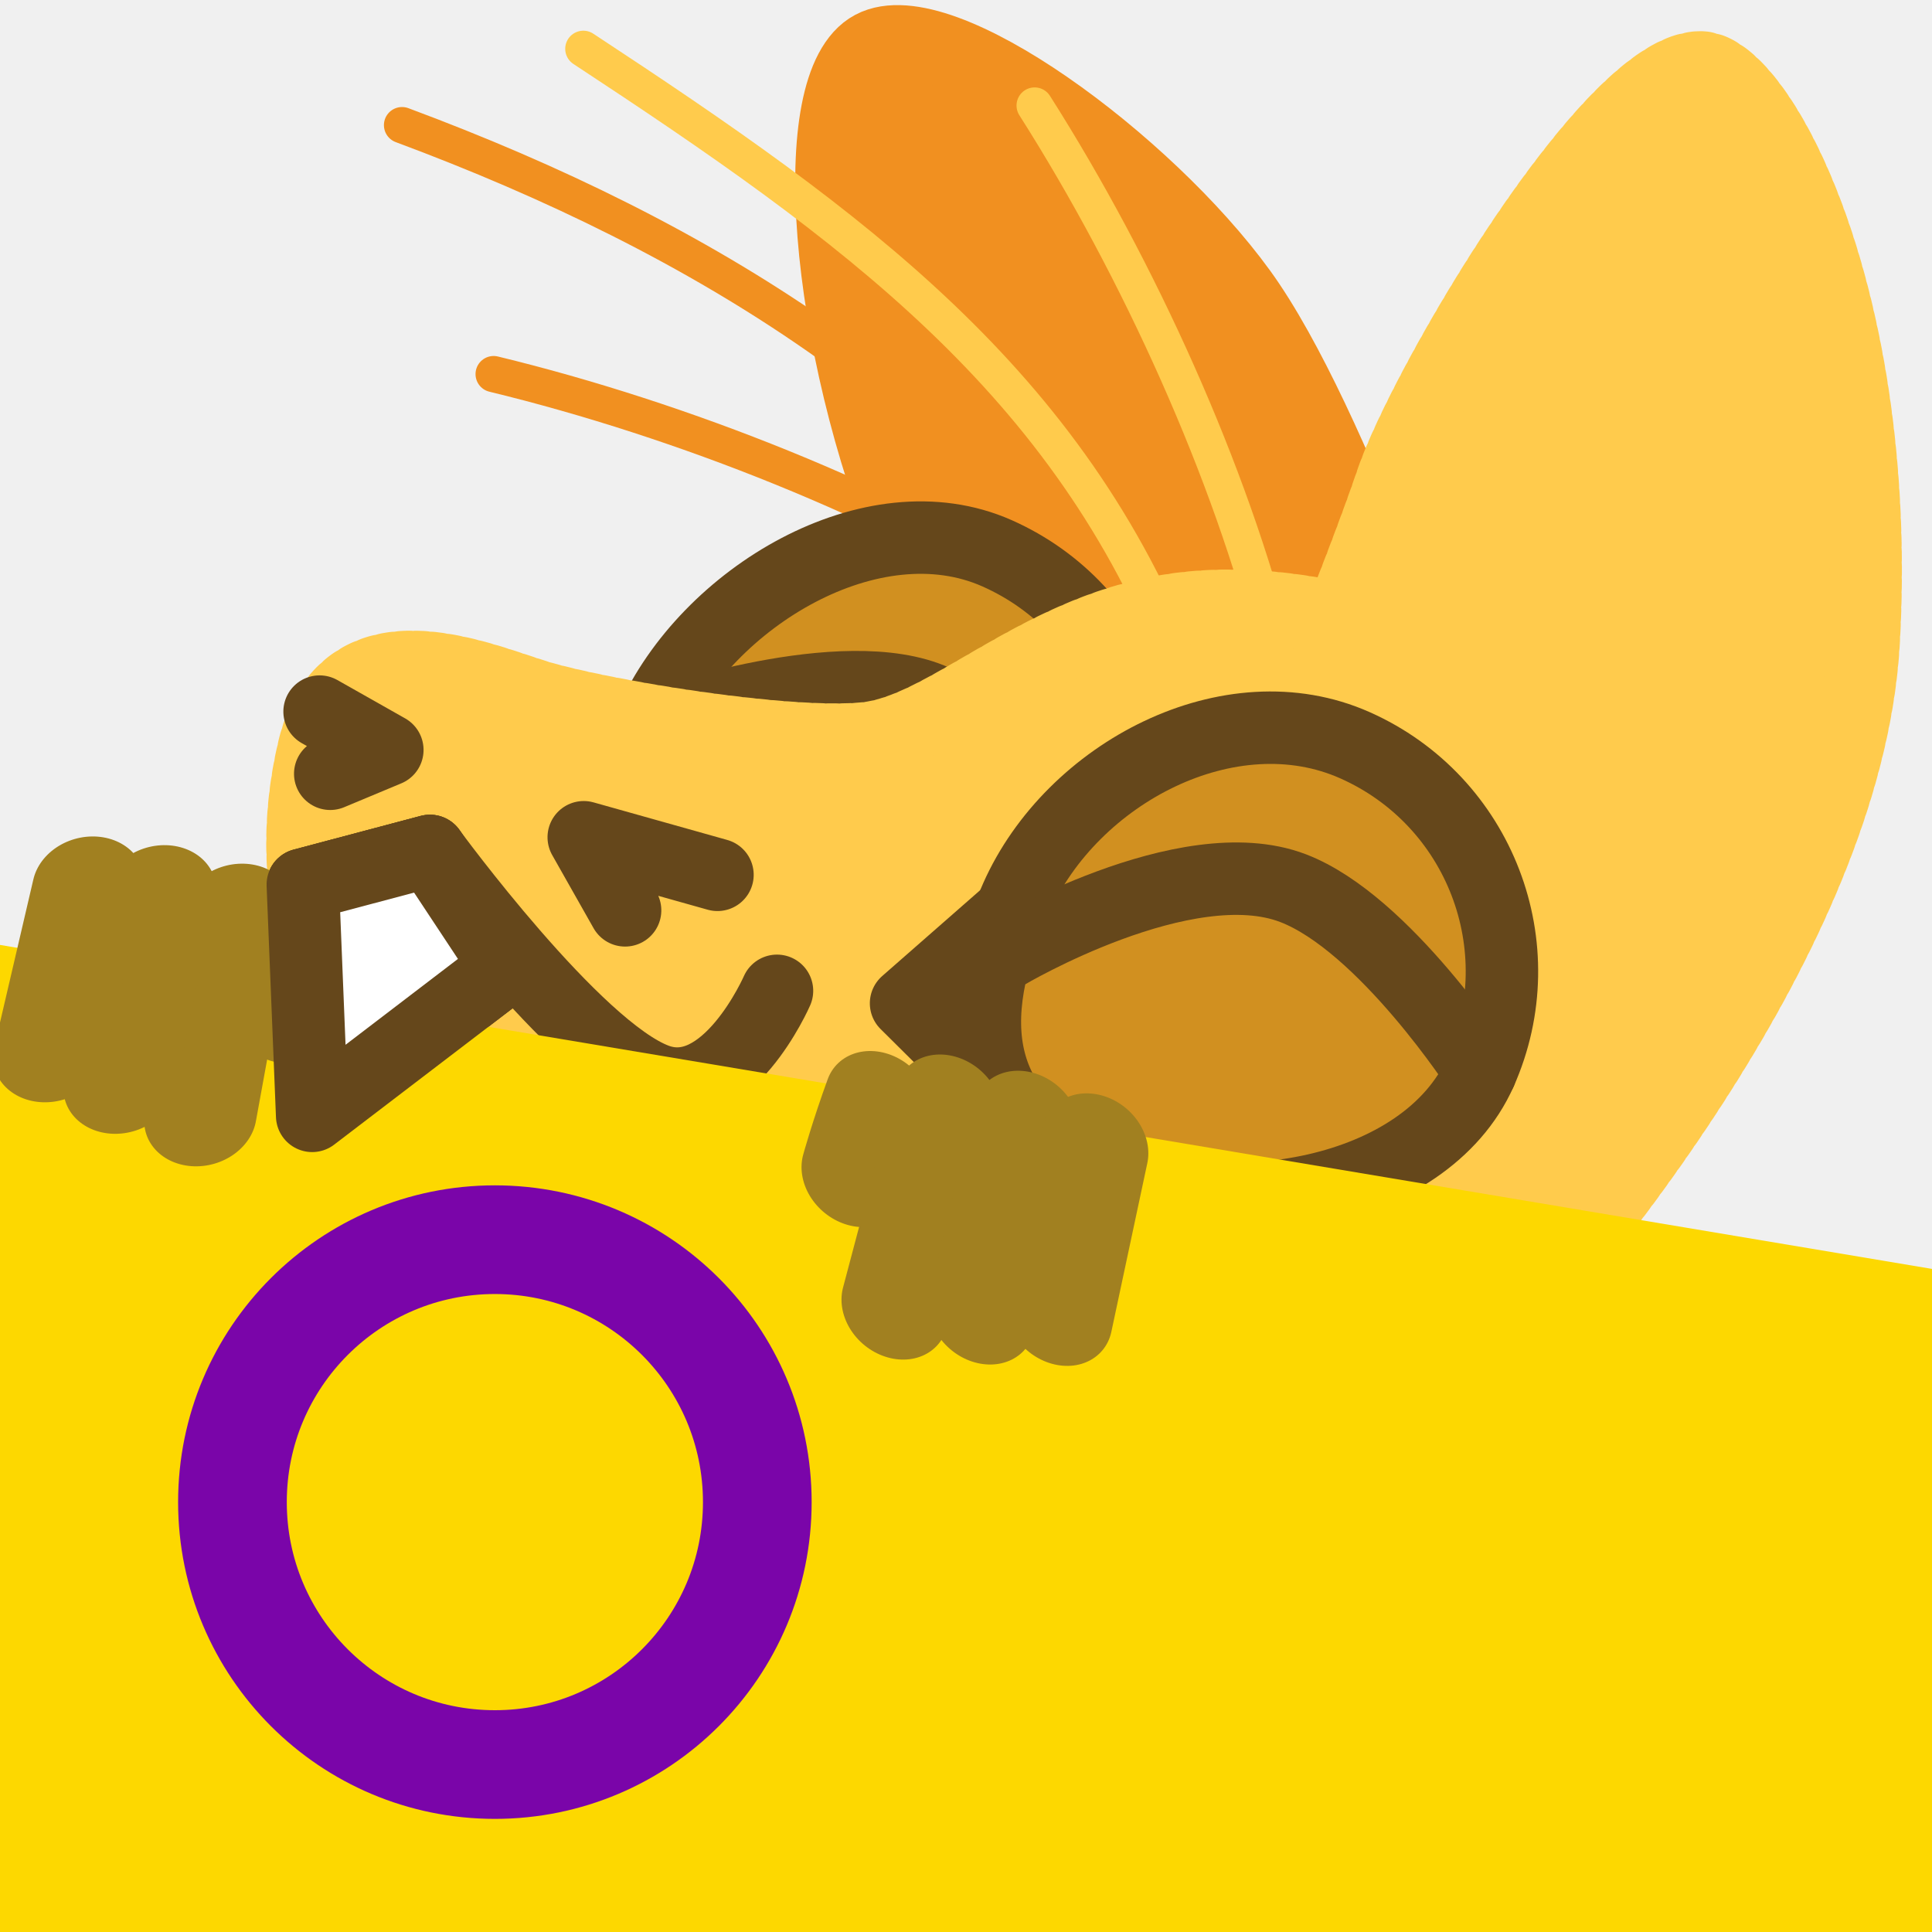
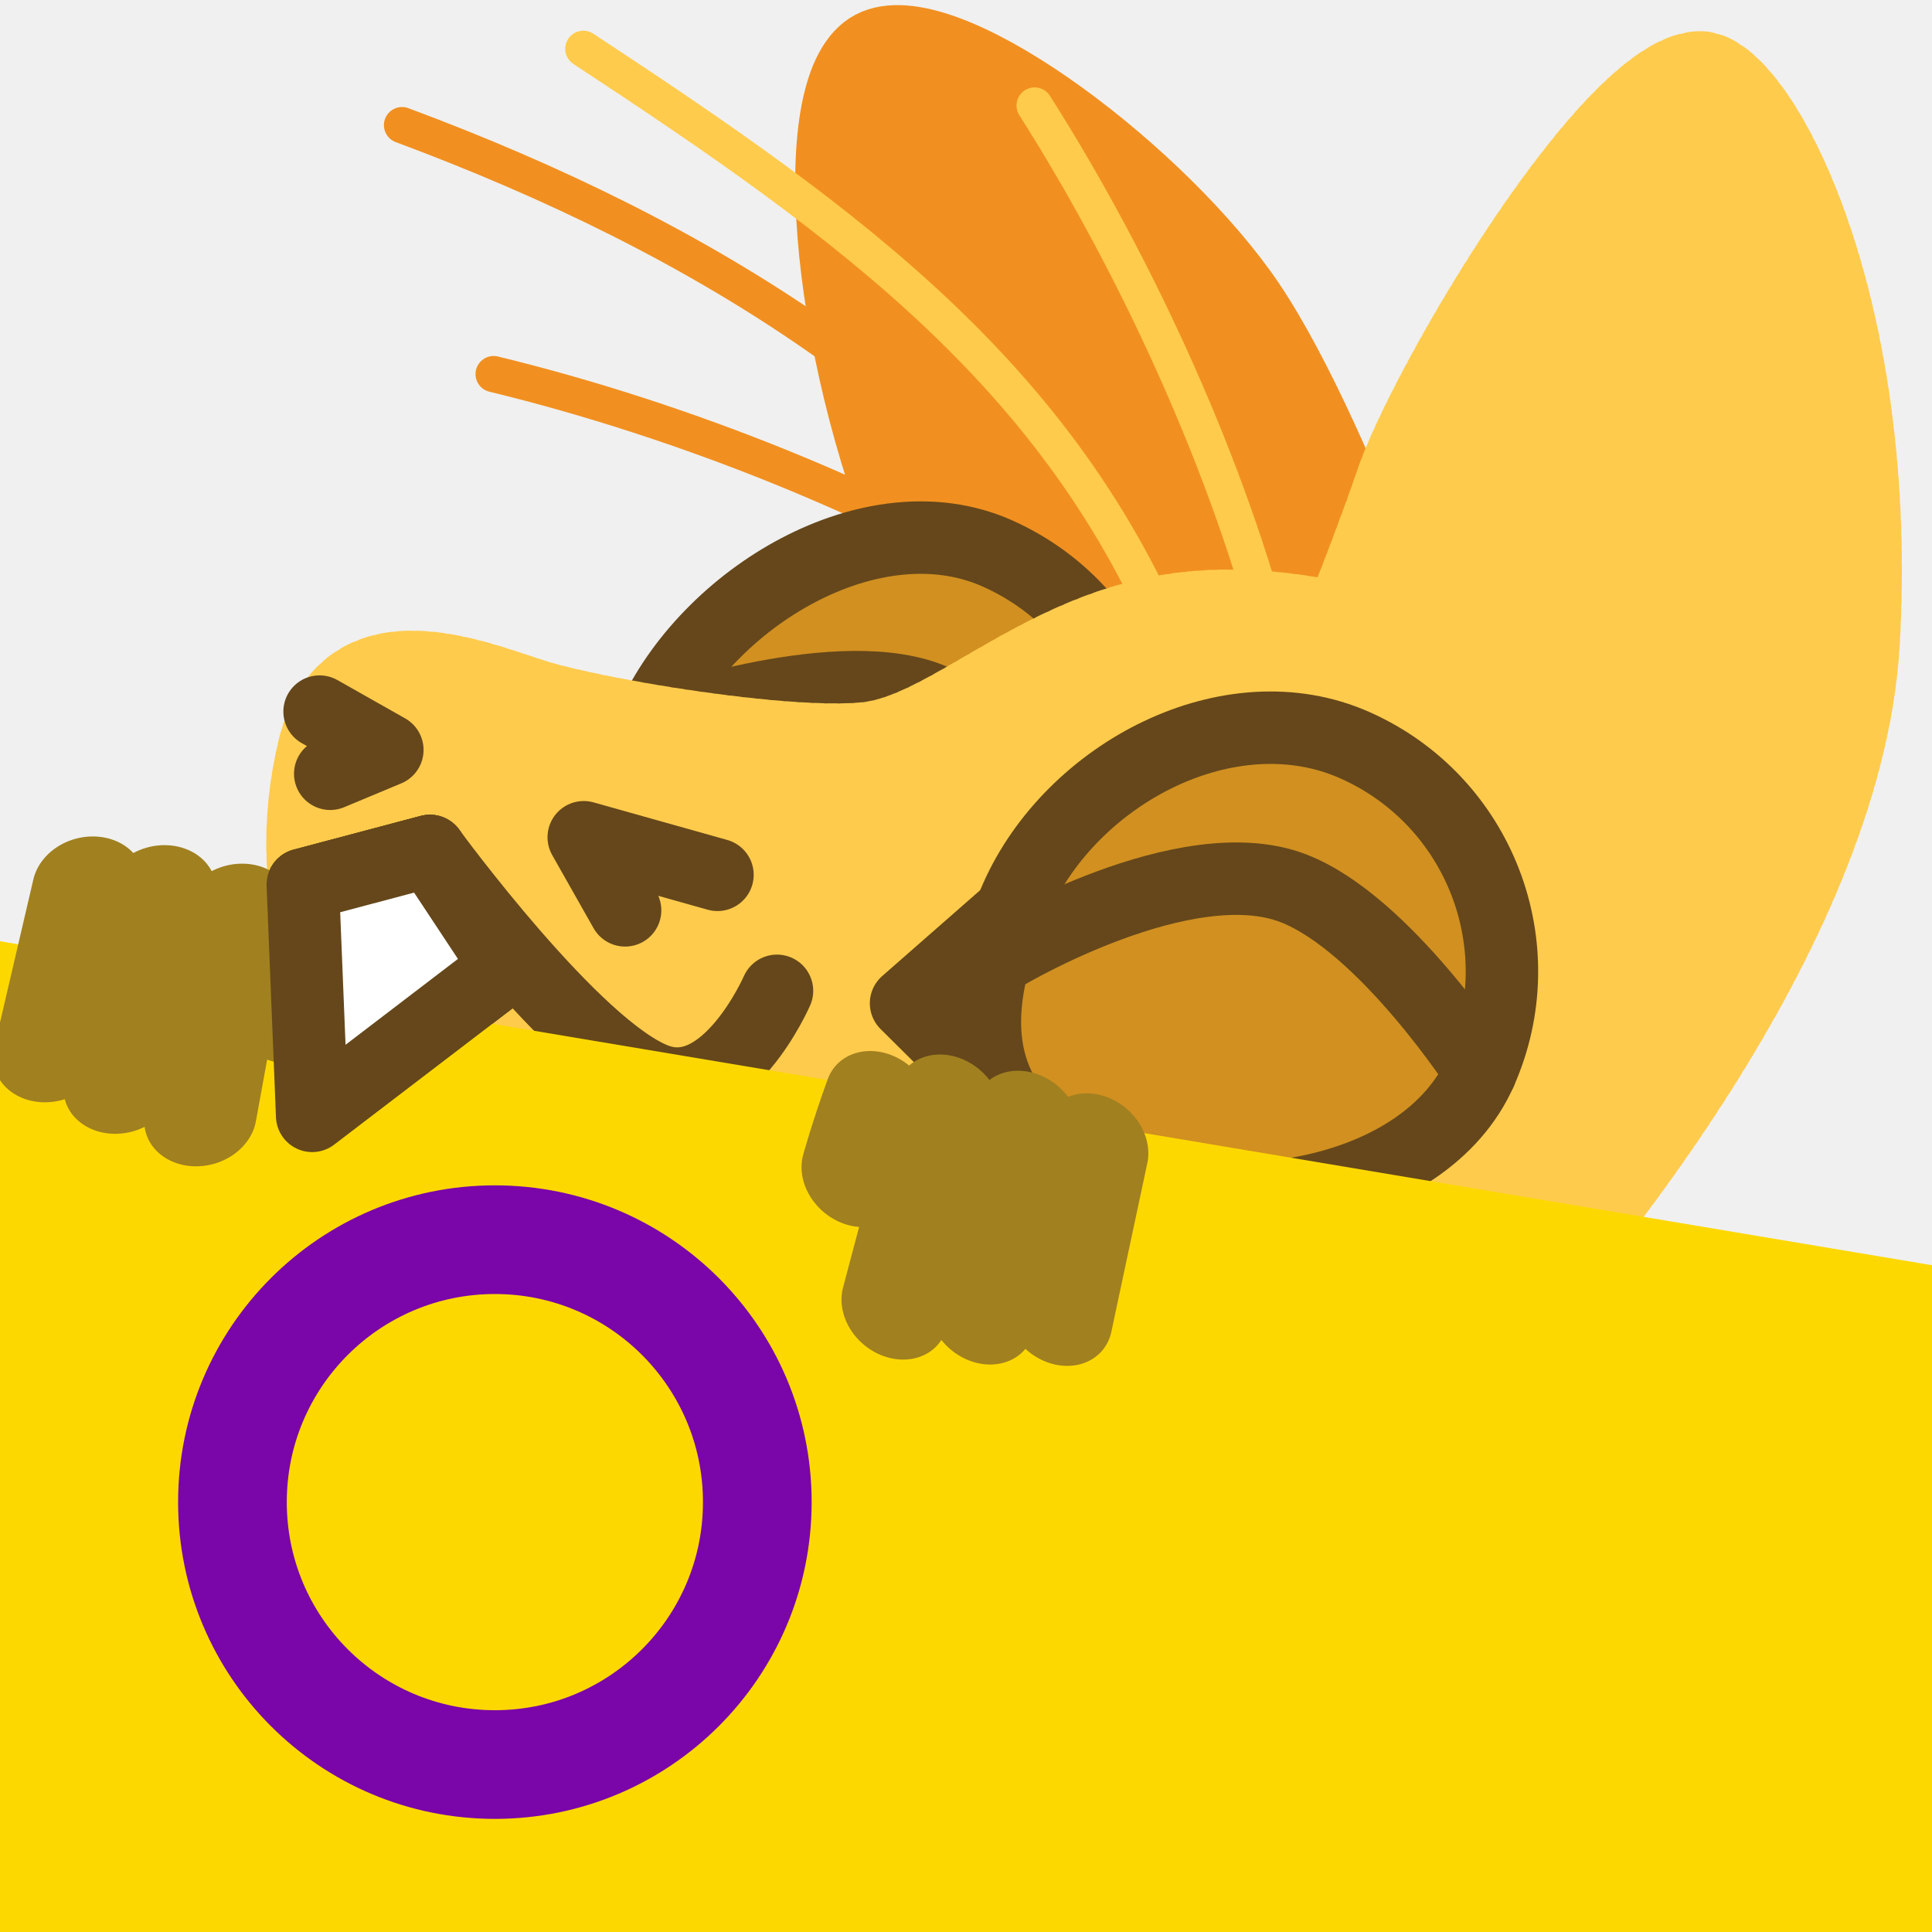
<svg xmlns="http://www.w3.org/2000/svg" version="1.1" id="svg824" width="1706.667" height="1706.667" viewBox="0 0 1706.667 1706.667">
  <defs id="defs828">
    <rect x="-92.73" y="2207.848" width="1165.744" height="759.5" id="rect9750" />
  </defs>
  <g id="layer1" style="display:inline">
    <g id="g12988" transform="rotate(23.97057,348.8418,1442.837)">
      <g id="g1057" transform="translate(98.49543,-107.1752)">
        <path style="display:none;fill:#123456;stroke:#123456;stroke-width:64;stroke-linecap:round;stroke-linejoin:round;-inkscape-stroke:none;paint-order:fill markers stroke;stop-color:#000000" d="m 995.317,440.188 c 118.098,91.354 266.502,143.095 344.819,286.444 -34.673,-5.525 -57.088,9.274 -67.246,44.396 105.395,13.003 124.937,136.973 183.179,210.921 l -88.093,46.416 c 84.938,26.715 126.798,83.909 163.442,144.793 l -450.961,202.92 c -39.13,-27.999 -63.611,-199.966 -31.717,-234.371 0,0 -5.044,-19.662 -72.696,21.974 -74.197,-237.623 -1.837,-461.207 19.273,-723.492 z" id="path3091" />
        <path style="display:inline;fill:none;fill-opacity:1;stroke:#f19020;stroke-width:32;stroke-linecap:round;stroke-linejoin:round;stroke-miterlimit:4;stroke-dasharray:none;stroke-dashoffset:0;stroke-opacity:1;paint-order:fill markers stroke;stop-color:#000000" d="M -121.871,498.145 C 47.741,467.187 244.159,459.751 403.333,482.276" id="path6280-0-6" />
        <path style="display:inline;fill:none;fill-opacity:1;stroke:#f19020;stroke-width:32;stroke-linecap:round;stroke-linejoin:round;stroke-miterlimit:4;stroke-dasharray:none;stroke-dashoffset:0;stroke-opacity:1;paint-order:fill markers stroke;stop-color:#000000" d="m -285.162,330.061 c 284.394,-17.696 551.047,19.776 783.296,164.236" id="path6280-3" />
        <path style="opacity:1;fill:#f19020;fill-opacity:1;stroke:#f19020;stroke-width:64;stroke-linecap:round;stroke-miterlimit:4;stroke-dasharray:none;stroke-dashoffset:0;stroke-opacity:1;paint-order:fill markers stroke;stop-color:#000000" d="m 571.336,696.148 c 0,0 -159.297,-77.703 -291.64,-203.705 C 134.106,353.829 23.983,152.186 66.222,98.15 108.461,44.115 328.606,92.43 451.545,163.543 574.485,234.655 781.567,463.556 781.567,463.556 Z" id="path1640" />
        <g id="g12997" style="fill:#d19020;fill-opacity:1" transform="translate(-225.1422,-368.0384)">
          <path id="path1915-9" style="display:inline;fill:#d19020;fill-opacity:1;stroke:#65471b;stroke-width:64;stroke-linecap:round;stroke-linejoin:round;paint-order:fill markers stroke;stop-color:#000000" d="m 792.618,1048.728 c 10e-6,120.717 -155.86,218.577 -276.577,218.577 -120.717,0 -160.577,-55.86 -160.577,-176.577 0,-120.717 97.86,-260.577 218.577,-260.577 120.717,0 218.577,97.86 218.577,218.577 z" />
          <path style="display:inline;fill:#d19020;fill-opacity:1;stroke:#65471b;stroke-width:64;stroke-linecap:round;stroke-linejoin:round;stroke-miterlimit:4;stroke-dasharray:none;stroke-opacity:1;paint-order:fill markers stroke;stop-color:#000000" d="m 369.095,1083.862 c 0,0 130.003,-120.623 216.087,-111.781 86.084,8.843 211.296,92.105 211.296,92.105" id="path2890-4" />
        </g>
        <path id="path1148" style="display:inline;opacity:1;fill:#ffcb4c;stroke:#ffcb4c;stroke-width:64;stroke-linecap:round;stroke-linejoin:round;stroke-miterlimit:4;stroke-dasharray:6.4, 6.4;stroke-dashoffset:0;stroke-opacity:1;paint-order:fill markers stroke;stop-color:#000000" d="m 1073.912,785.52 c 0,0 -0.108,-10.821 -0.951,-28.418 -0.422,-8.799 -1.026,-19.291 -1.895,-30.973 -0.869,-11.681 -2,-24.552 -3.473,-38.105 -1.473,-13.553 -3.289,-27.788 -5.523,-42.201 -2.235,-14.413 -4.889,-29.005 -8.043,-43.268 -1.577,-7.131 -3.279,-14.182 -5.115,-21.086 -1.836,-6.904 -3.807,-13.662 -5.922,-20.213 -2.115,-6.551 -4.373,-12.892 -6.787,-18.963 -2.414,-6.071 -4.983,-11.87 -7.715,-17.334 -2.732,-5.464 -5.935,-10.786 -9.539,-15.961 -3.604,-5.175 -7.611,-10.205 -11.949,-15.084 -4.338,-4.879 -9.007,-9.609 -13.94,-14.186 -4.932,-4.576 -10.126,-8.999 -15.514,-13.266 -5.387,-4.266 -10.967,-8.375 -16.67,-12.324 -5.703,-3.949 -11.53,-7.738 -17.41,-11.363 -11.761,-7.251 -23.737,-13.847 -35.371,-19.76 -11.634,-5.913 -22.926,-11.142 -33.32,-15.66 -10.395,-4.519 -19.891,-8.326 -27.934,-11.395 -16.085,-6.137 -26.354,-9.318 -26.354,-9.318 -106.831,-15.988 -232.175,6.969 -312.625,60.014 -101.267,66.77 -136.887,176.629 -198.707,211.955 -61.82,35.325 -225.2,77.273 -280.396,83.897 -55.196,6.623 -183.25,6.625 -161.172,123.641 22.078,117.016 112.599,282.605 377.541,247.279 264.942,-35.326 313.515,-44.157 536.508,-88.314 22.897,-4.534 53.848,-18.32 86.828,-36.947 l 213.871,-11.428 -92.926,-75.256 c 5.358,-4.84 10.6,-9.718 15.633,-14.637 l 142.076,-2.375 -84.881,-69.668 c 3.481,-6.554 6.481,-13.021 8.627,-19.307 1.052,-3.082 2.033,-6.627 3.047,-9.977 z" />
        <path style="display:none;fill:#123456;stroke:#123456;stroke-width:64;stroke-linecap:round;stroke-linejoin:round;-inkscape-stroke:none;paint-order:fill markers stroke;stop-color:#000000" d="m 619.922,382.288 c -117.016,27.598 -258.318,172.212 -258.318,172.212 -1.661,-83.046 -11.333,-166.82 112.6,-238.448 -124.695,-7.457 -249.288,-15.117 -408.452,46.365 0,0 303.226,-263.622 490.142,-280.397 172.212,-15.455 264.942,37.533 264.942,37.533 -0.192,-45.683 -31.458,-88.259 -90.522,-128.055 0,0 295.852,97.145 333.385,194.291 37.533,97.145 28.702,167.796 28.702,167.796 l -243.752,34.923 c 0,0 -111.711,-33.819 -228.727,-6.221 z" id="path1637" />
        <path id="path13483" style="display:inline;opacity:1;fill:#ffcb4c;stroke:#ffcb4c;stroke-width:64;stroke-linecap:round;stroke-linejoin:round;stroke-miterlimit:4;stroke-dasharray:6.4, 6.4;stroke-dashoffset:0;stroke-opacity:1;paint-order:fill markers stroke;stop-color:#000000" d="m 742.542,-182.676 c -73.165,31.054 -109.431,355.915 -100.997,445.814 7.509,80.042 14.227,286.722 16.08,345.314 0,0 10.695,-1.083 27.9,-1.719 8.602,-0.318 18.831,-0.523 30.165,-0.425 11.334,0.098 23.771,0.5 36.79,1.397 13.019,0.897 26.621,2.29 40.28,4.37 6.829,1.04 13.673,2.251 20.466,3.658 6.793,1.407 13.534,3.009 20.16,4.832 6.626,1.822 13.135,3.864 19.463,6.15 6.328,2.286 12.474,4.815 18.374,7.612 5.899,2.797 11.553,5.861 16.893,9.216 5.34,3.356 10.367,7.003 15.017,10.965 4.65,3.962 9.28,8.297 13.874,12.942 4.594,4.645 9.15,9.6 13.656,14.804 4.506,5.204 8.961,10.655 13.348,16.293 4.388,5.638 8.709,11.463 12.947,17.411 8.476,11.897 16.62,24.291 24.309,36.686 7.688,12.395 14.921,24.789 21.573,36.689 6.651,11.9 12.721,23.306 18.085,33.72 5.363,10.414 10.019,19.836 13.845,27.771 7.652,15.869 11.979,25.788 11.979,25.788 43.243,-146.035 112.661,-444.338 33.563,-653.397 C 972.018,-63.011 789.988,-202.814 742.542,-182.676 Z" />
        <g id="g13003" transform="translate(-225.1422,-368.0384)">
          <path style="opacity:1;fill:none;fill-opacity:1;stroke:#65471b;stroke-width:64;stroke-linecap:round;stroke-linejoin:round;stroke-miterlimit:4;stroke-dasharray:none;stroke-dashoffset:0;stroke-opacity:1;paint-order:fill markers stroke;stop-color:#000000" d="m 83.898,1201.07 68.443,6.623 -37.533,39.741" id="path2163" />
          <path style="opacity:1;fill:none;fill-opacity:1;stroke:#65471b;stroke-width:64;stroke-linecap:round;stroke-linejoin:round;stroke-miterlimit:4;stroke-dasharray:none;stroke-dashoffset:0;stroke-opacity:1;paint-order:fill markers stroke;stop-color:#000000" d="m 401.828,1251.85 -59.612,-44.157 121.432,-17.663" id="path2198" />
          <path style="opacity:1;fill:none;fill-opacity:1;stroke:#65471b;stroke-width:64;stroke-linecap:round;stroke-linejoin:round;stroke-miterlimit:4;stroke-dasharray:none;stroke-dashoffset:0;stroke-opacity:1;paint-order:fill markers stroke;stop-color:#000000" d="m 132.471,1346.787 90.522,-72.859 c 0,0 188.855,108.531 264.913,103.461 66.235,-4.416 65.411,-115.09 65.411,-115.09" id="path2200" />
          <path style="opacity:1;fill:#ffffff;fill-opacity:1;stroke:#65471b;stroke-width:64;stroke-linecap:round;stroke-linejoin:round;stroke-miterlimit:4;stroke-dasharray:none;stroke-dashoffset:0;stroke-opacity:1;paint-order:fill markers stroke;stop-color:#000000" d="m 222.993,1530.039 -90.522,-183.251 90.522,-72.859 103.769,66.235 z" id="path2202" />
        </g>
        <g id="g12993" transform="translate(-225.1422,-368.0384)">
          <path style="opacity:1;fill:#65471b;fill-opacity:1;stroke:#65471b;stroke-width:64;stroke-linecap:round;stroke-linejoin:round;stroke-miterlimit:4;stroke-dasharray:none;stroke-dashoffset:0;stroke-opacity:1;paint-order:fill markers stroke;stop-color:#000000" d="m 661.976,1226.049 53.367,-115.501 86.531,168.711 z" id="path7852" />
          <path id="path1915" style="opacity:1;fill:#d19020;fill-opacity:1;stroke:#65471b;stroke-width:64;stroke-linecap:round;stroke-linejoin:round;paint-order:fill markers stroke;stop-color:#000000" d="m 1150.289,1075.222 c 0,120.717 -151.86,218.577 -272.577,218.577 -120.717,0 -164.577,-71.86 -164.577,-192.577 -2e-5,-120.717 97.86,-244.577 218.577,-244.577 120.717,-2e-5 218.577,97.86 218.577,218.577 z" />
          <path style="display:inline;fill:#d19020;fill-opacity:1;stroke:#65471b;stroke-width:64;stroke-linecap:round;stroke-linejoin:round;stroke-miterlimit:4;stroke-dasharray:none;stroke-opacity:1;paint-order:fill markers stroke;stop-color:#000000" d="m 724.846,1150.007 c 0,0 106.659,-150.511 208.208,-155.793 86.42,-4.495 217.235,81.008 217.235,81.008" id="path2890" />
        </g>
        <path style="opacity:1;fill:none;fill-opacity:1;stroke:#ffcb4c;stroke-width:32;stroke-linecap:round;stroke-linejoin:round;stroke-miterlimit:4;stroke-dasharray:none;stroke-dashoffset:0;stroke-opacity:1;paint-order:fill markers stroke;stop-color:#000000" d="M -166.215,203.391 C 114.94,249.703 344.909,297.32 538.998,490.031" id="path6280" />
        <path style="display:inline;fill:none;fill-opacity:1;stroke:#ffcb4c;stroke-width:32;stroke-linecap:round;stroke-linejoin:round;stroke-miterlimit:4;stroke-dasharray:none;stroke-dashoffset:0;stroke-opacity:1;paint-order:fill markers stroke;stop-color:#000000" d="M 218.42,87.199 C 362.065,182.554 508.703,313.446 607.73,440.085" id="path6280-0" />
      </g>
      <g id="g2098" transform="matrix(1.959969,-0.1848812,-0.6773319,0.8948477,2924.234,867.0036)" style="stroke-width:0.784">
-         <path id="path1876" style="display:inline;fill:#fdd800;fill-opacity:1;stroke:#fdd800;stroke-width:12.537;stroke-linecap:round;stroke-linejoin:round;stroke-miterlimit:4;stroke-dasharray:none;stroke-opacity:1;paint-order:fill markers stroke;stop-color:#000000" d="m -1323.873,608.3 810.31,-360.223 84.949,190.238 -729.032,530.992 z" />
-         <path id="path1878" style="display:inline;fill:#fdd800;fill-opacity:1;stroke:#fdd800;stroke-width:12.537;stroke-linecap:round;stroke-linejoin:round;stroke-miterlimit:4;stroke-dasharray:none;stroke-opacity:1;paint-order:fill markers stroke;stop-color:#000000" d="M -1408.822,418.062 -598.512,57.839 -513.563,248.077 -1323.873,608.3 Z" />
-         <path id="path1884" style="display:inline;fill:#fdd800;fill-opacity:1;stroke:#fdd800;stroke-width:12.537;stroke-linecap:round;stroke-linejoin:round;stroke-miterlimit:4;stroke-dasharray:none;stroke-opacity:1;paint-order:fill markers stroke;stop-color:#000000" d="m -1493.771,227.824 810.31,-360.223 84.949,190.238 -810.31,360.223 z" />
-         <path id="path1886" style="fill:#fdd800;fill-opacity:1;stroke:#fdd800;stroke-width:12.537;stroke-linecap:round;stroke-linejoin:round;stroke-miterlimit:4;stroke-dasharray:none;stroke-opacity:1;paint-order:fill markers stroke;stop-color:#000000" d="m -1578.72,37.586 810.31,-360.223 84.949,190.238 -810.31,360.223 z" />
-         <path id="path1888" style="fill:#fdd800;fill-opacity:1;stroke:#fdd800;stroke-width:12.537;stroke-linecap:round;stroke-linejoin:round;stroke-miterlimit:4;stroke-dasharray:none;stroke-opacity:1;paint-order:fill markers stroke;stop-color:#000000" d="m -1663.669,-152.653 810.31,-360.223 84.949,190.238 -810.31,360.223 z" />
+         <path id="path1876" style="display:inline;fill:#fdd800;fill-opacity:1;stroke:#fdd800;stroke-width:16;stroke-linecap:round;stroke-linejoin:round;stroke-miterlimit:4;stroke-dasharray:none;stroke-opacity:1;paint-order:fill markers stroke;stop-color:#000000" d="m -18.439,836.473 -28.383,156.494 -28.383,156.496 -28.385,156.494 -28.383,156.494 -44.49,300.123 1882.084,169.289 28.383,-156.494 28.385,-156.494 28.383,-156.496 28.385,-156.494 28.383,-156.494 z" transform="matrix(0.3330941,-0.3851879,0.6032381,1.145761,-2162.12,-1118.154)" />
      </g>
      <g id="g15878" transform="matrix(0.9126486,-0.3094641,-0.3094641,-0.9126486,-215.7182,2680.506)" style="display:inline">
        <g id="g15876" transform="matrix(-0.2154762,-1.025521,-1.141828,0.08735501,2510.734,1773.398)" style="display:inline;fill:none;fill-opacity:1;stroke:#888800;stroke-width:0.917;stroke-opacity:1">
          <path style="fill:none;fill-opacity:1;stroke:#a18020;stroke-width:88.011;stroke-linecap:round;stroke-linejoin:round;stroke-miterlimit:4;stroke-dasharray:none;stroke-opacity:1;paint-order:fill markers stroke;stop-color:#000000" d="m 305.21,1421.103 c 0,0 -28.97,3.388 -66.939,10.601" id="path15868" />
          <path style="fill:none;fill-opacity:1;stroke:#a18020;stroke-width:88.011;stroke-linecap:round;stroke-linejoin:round;stroke-miterlimit:4;stroke-dasharray:none;stroke-opacity:1;paint-order:fill markers stroke;stop-color:#000000" d="M 408.357,1468.041 224.743,1487.85" id="path15870" />
          <path style="fill:none;fill-opacity:1;stroke:#a18020;stroke-width:88.011;stroke-linecap:round;stroke-linejoin:round;stroke-miterlimit:4;stroke-dasharray:none;stroke-opacity:1;paint-order:fill markers stroke;stop-color:#000000" d="M 220.07,1552.131 391.988,1538.113" id="path15872" />
          <path style="fill:none;fill-opacity:1;stroke:#a18020;stroke-width:88.011;stroke-linecap:round;stroke-linejoin:round;stroke-miterlimit:4;stroke-dasharray:none;stroke-opacity:1;paint-order:fill markers stroke;stop-color:#000000" d="m 223.072,1609.531 151.853,-9.668" id="path15874" />
        </g>
      </g>
      <path style="display:inline;fill:#ffffff;fill-opacity:1;stroke:#65471b;stroke-width:64;stroke-linecap:round;stroke-linejoin:round;stroke-miterlimit:4;stroke-dasharray:none;stroke-dashoffset:0;stroke-opacity:1;paint-order:fill markers stroke;stop-color:#000000" d="M 96.346,1054.825 5.824,871.574 96.346,798.715 200.115,864.95 Z" id="path2202-8" />
      <g id="g8388" transform="matrix(-0.9612832,0.06804551,-0.06804551,-0.9612832,1454.06,2375.148)" style="display:inline">
        <g id="g8386" transform="matrix(-0.2154762,-1.025521,-1.141828,0.08735501,2510.734,1773.398)" style="display:inline;fill:none;fill-opacity:1;stroke:#888800;stroke-width:0.917;stroke-opacity:1">
          <path style="fill:none;fill-opacity:1;stroke:#a18020;stroke-width:88.011;stroke-linecap:round;stroke-linejoin:round;stroke-miterlimit:4;stroke-dasharray:none;stroke-opacity:1;paint-order:fill markers stroke;stop-color:#000000" d="m 305.21,1421.103 c 0,0 -28.97,3.388 -66.939,10.601" id="path8376" />
          <path style="fill:none;fill-opacity:1;stroke:#a18020;stroke-width:88.011;stroke-linecap:round;stroke-linejoin:round;stroke-miterlimit:4;stroke-dasharray:none;stroke-opacity:1;paint-order:fill markers stroke;stop-color:#000000" d="M 408.357,1468.041 224.743,1487.85" id="path8378" />
          <path style="fill:none;fill-opacity:1;stroke:#a18020;stroke-width:88.011;stroke-linecap:round;stroke-linejoin:round;stroke-miterlimit:4;stroke-dasharray:none;stroke-opacity:1;paint-order:fill markers stroke;stop-color:#000000" d="M 220.07,1552.131 391.988,1538.113" id="path8380" />
          <path style="fill:none;fill-opacity:1;stroke:#a18020;stroke-width:88.011;stroke-linecap:round;stroke-linejoin:round;stroke-miterlimit:4;stroke-dasharray:none;stroke-opacity:1;paint-order:fill markers stroke;stop-color:#000000" d="m 223.072,1609.531 151.853,-9.668" id="path8382" />
        </g>
      </g>
      <circle style="fill:none;fill-opacity:1;stroke:#7a05a9;stroke-width:96;stroke-linecap:round;stroke-linejoin:round;stroke-miterlimit:4;stroke-dasharray:none;stroke-opacity:1;paint-order:fill markers stroke;stop-color:#000000" id="path3452" cx="-179.11" cy="1344.201" transform="rotate(-23.97057)" r="231.824" />
    </g>
  </g>
</svg>
